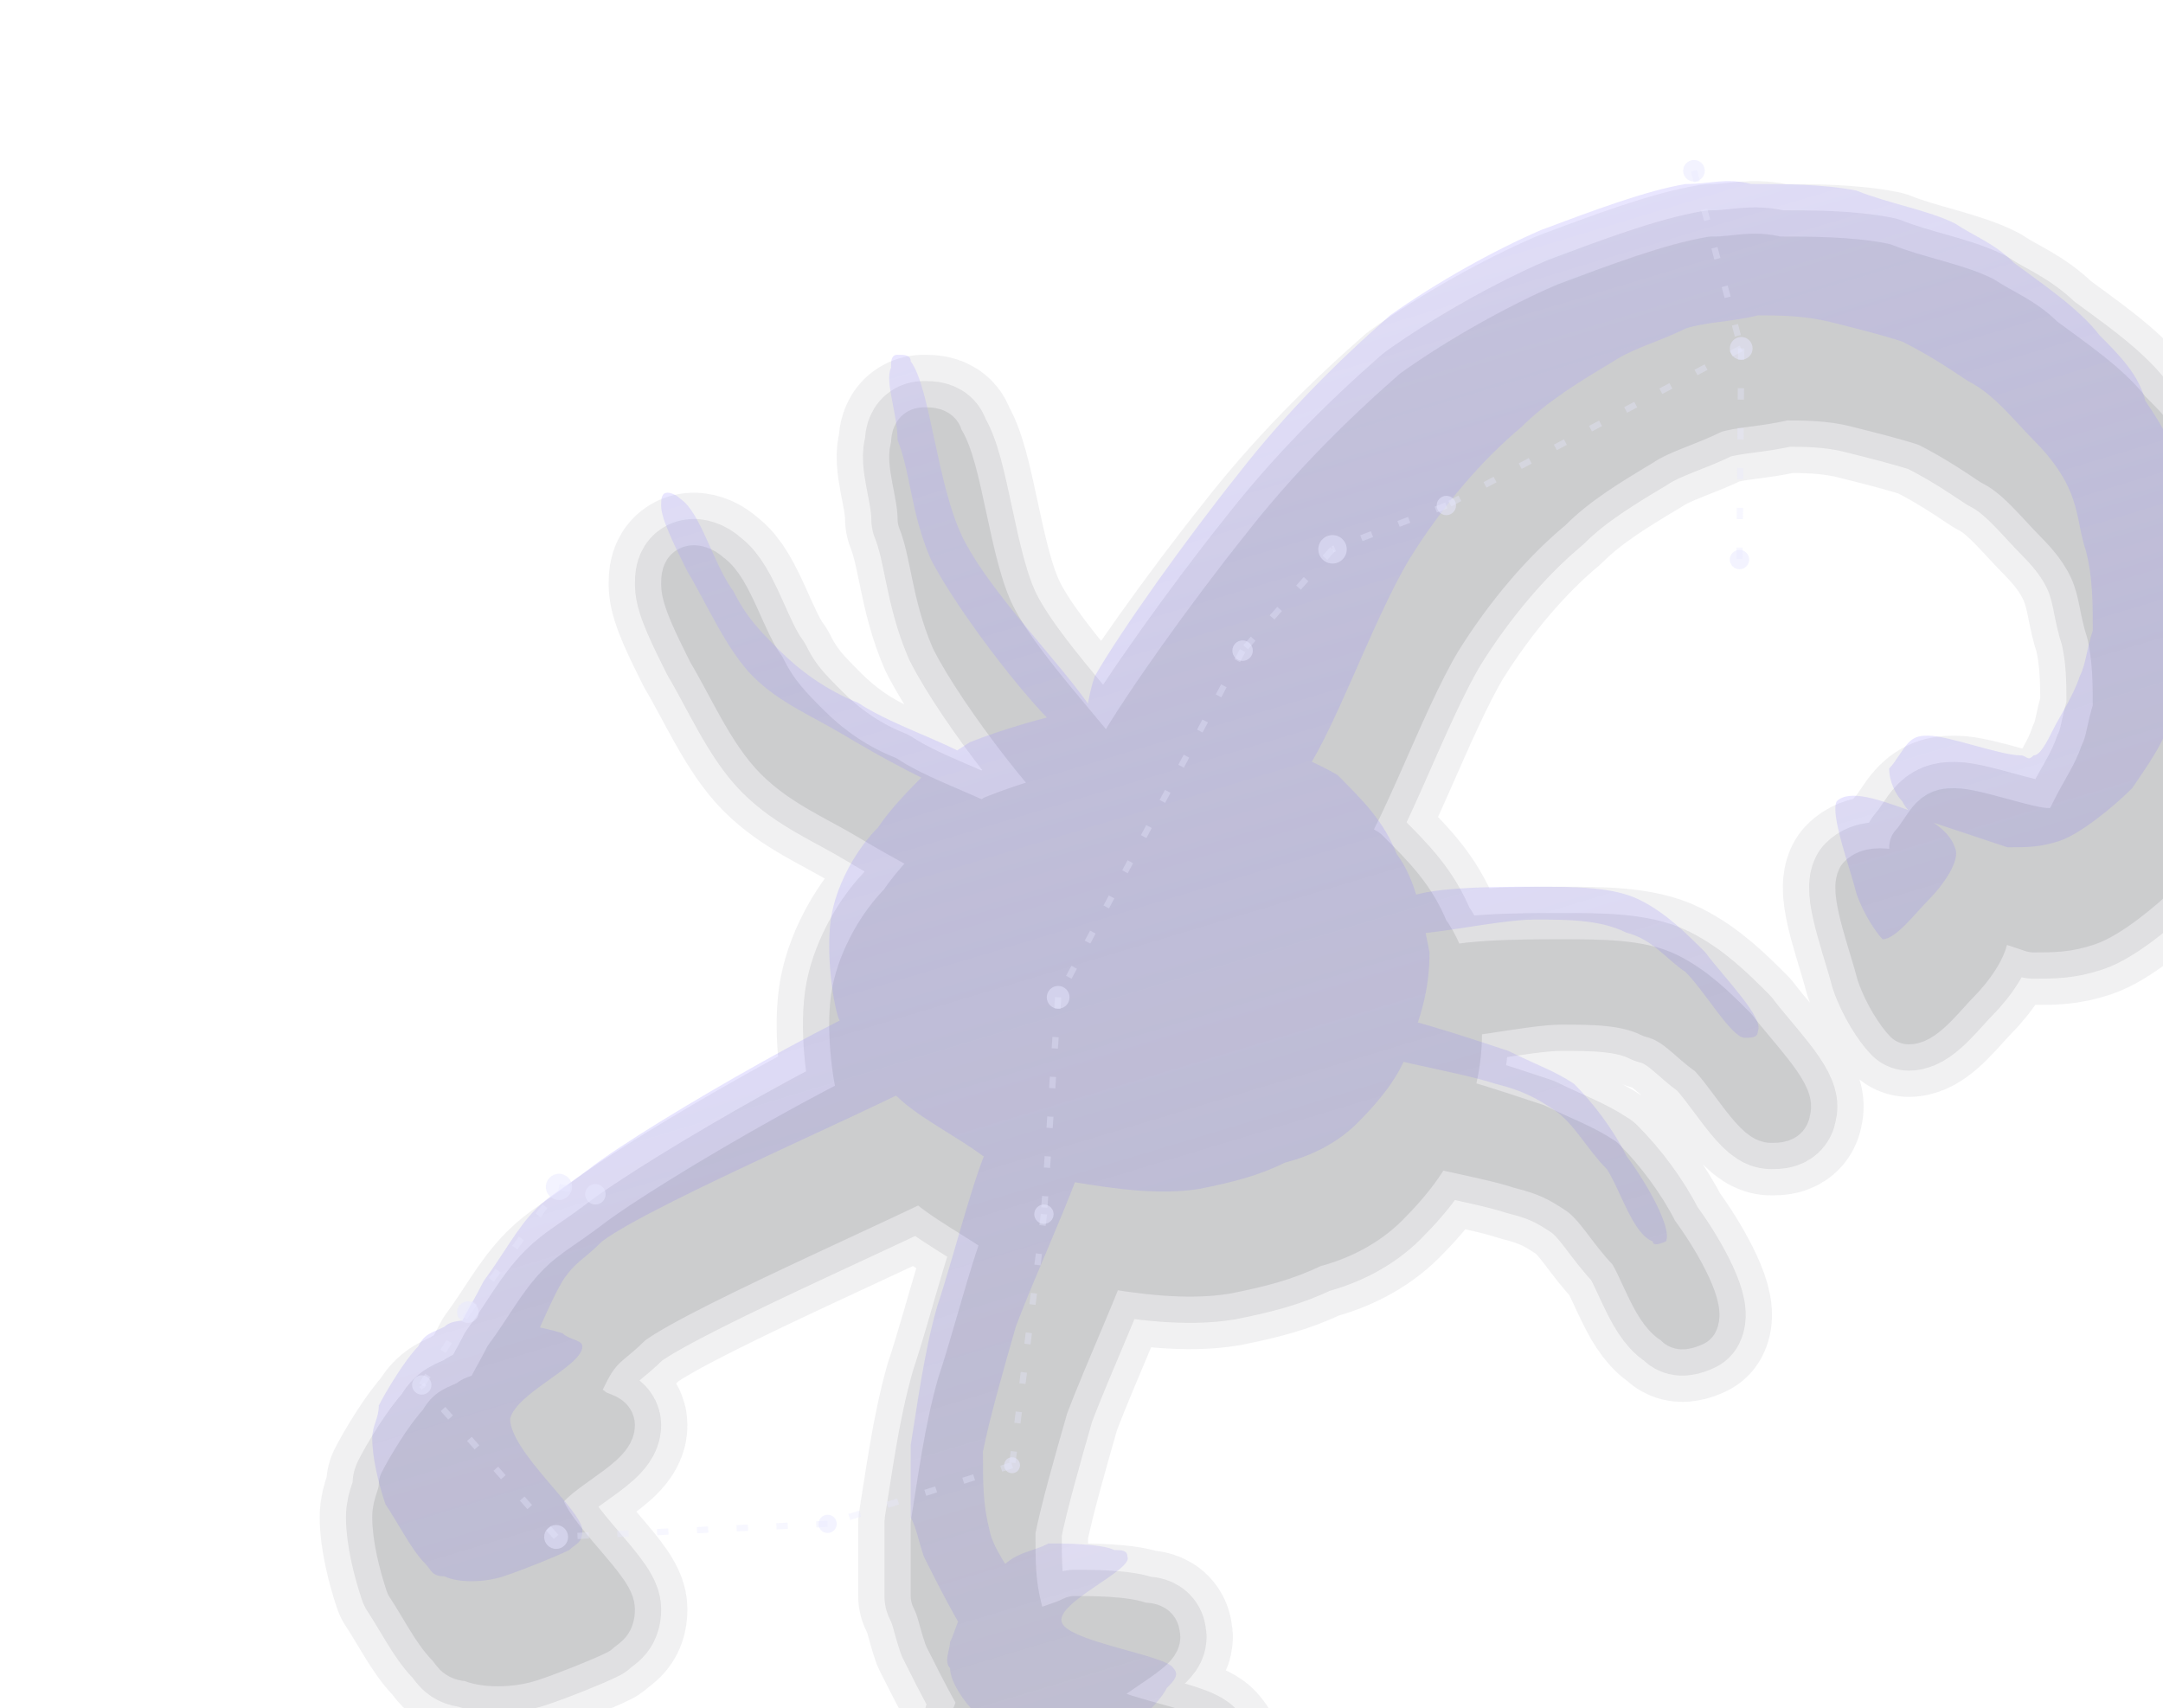
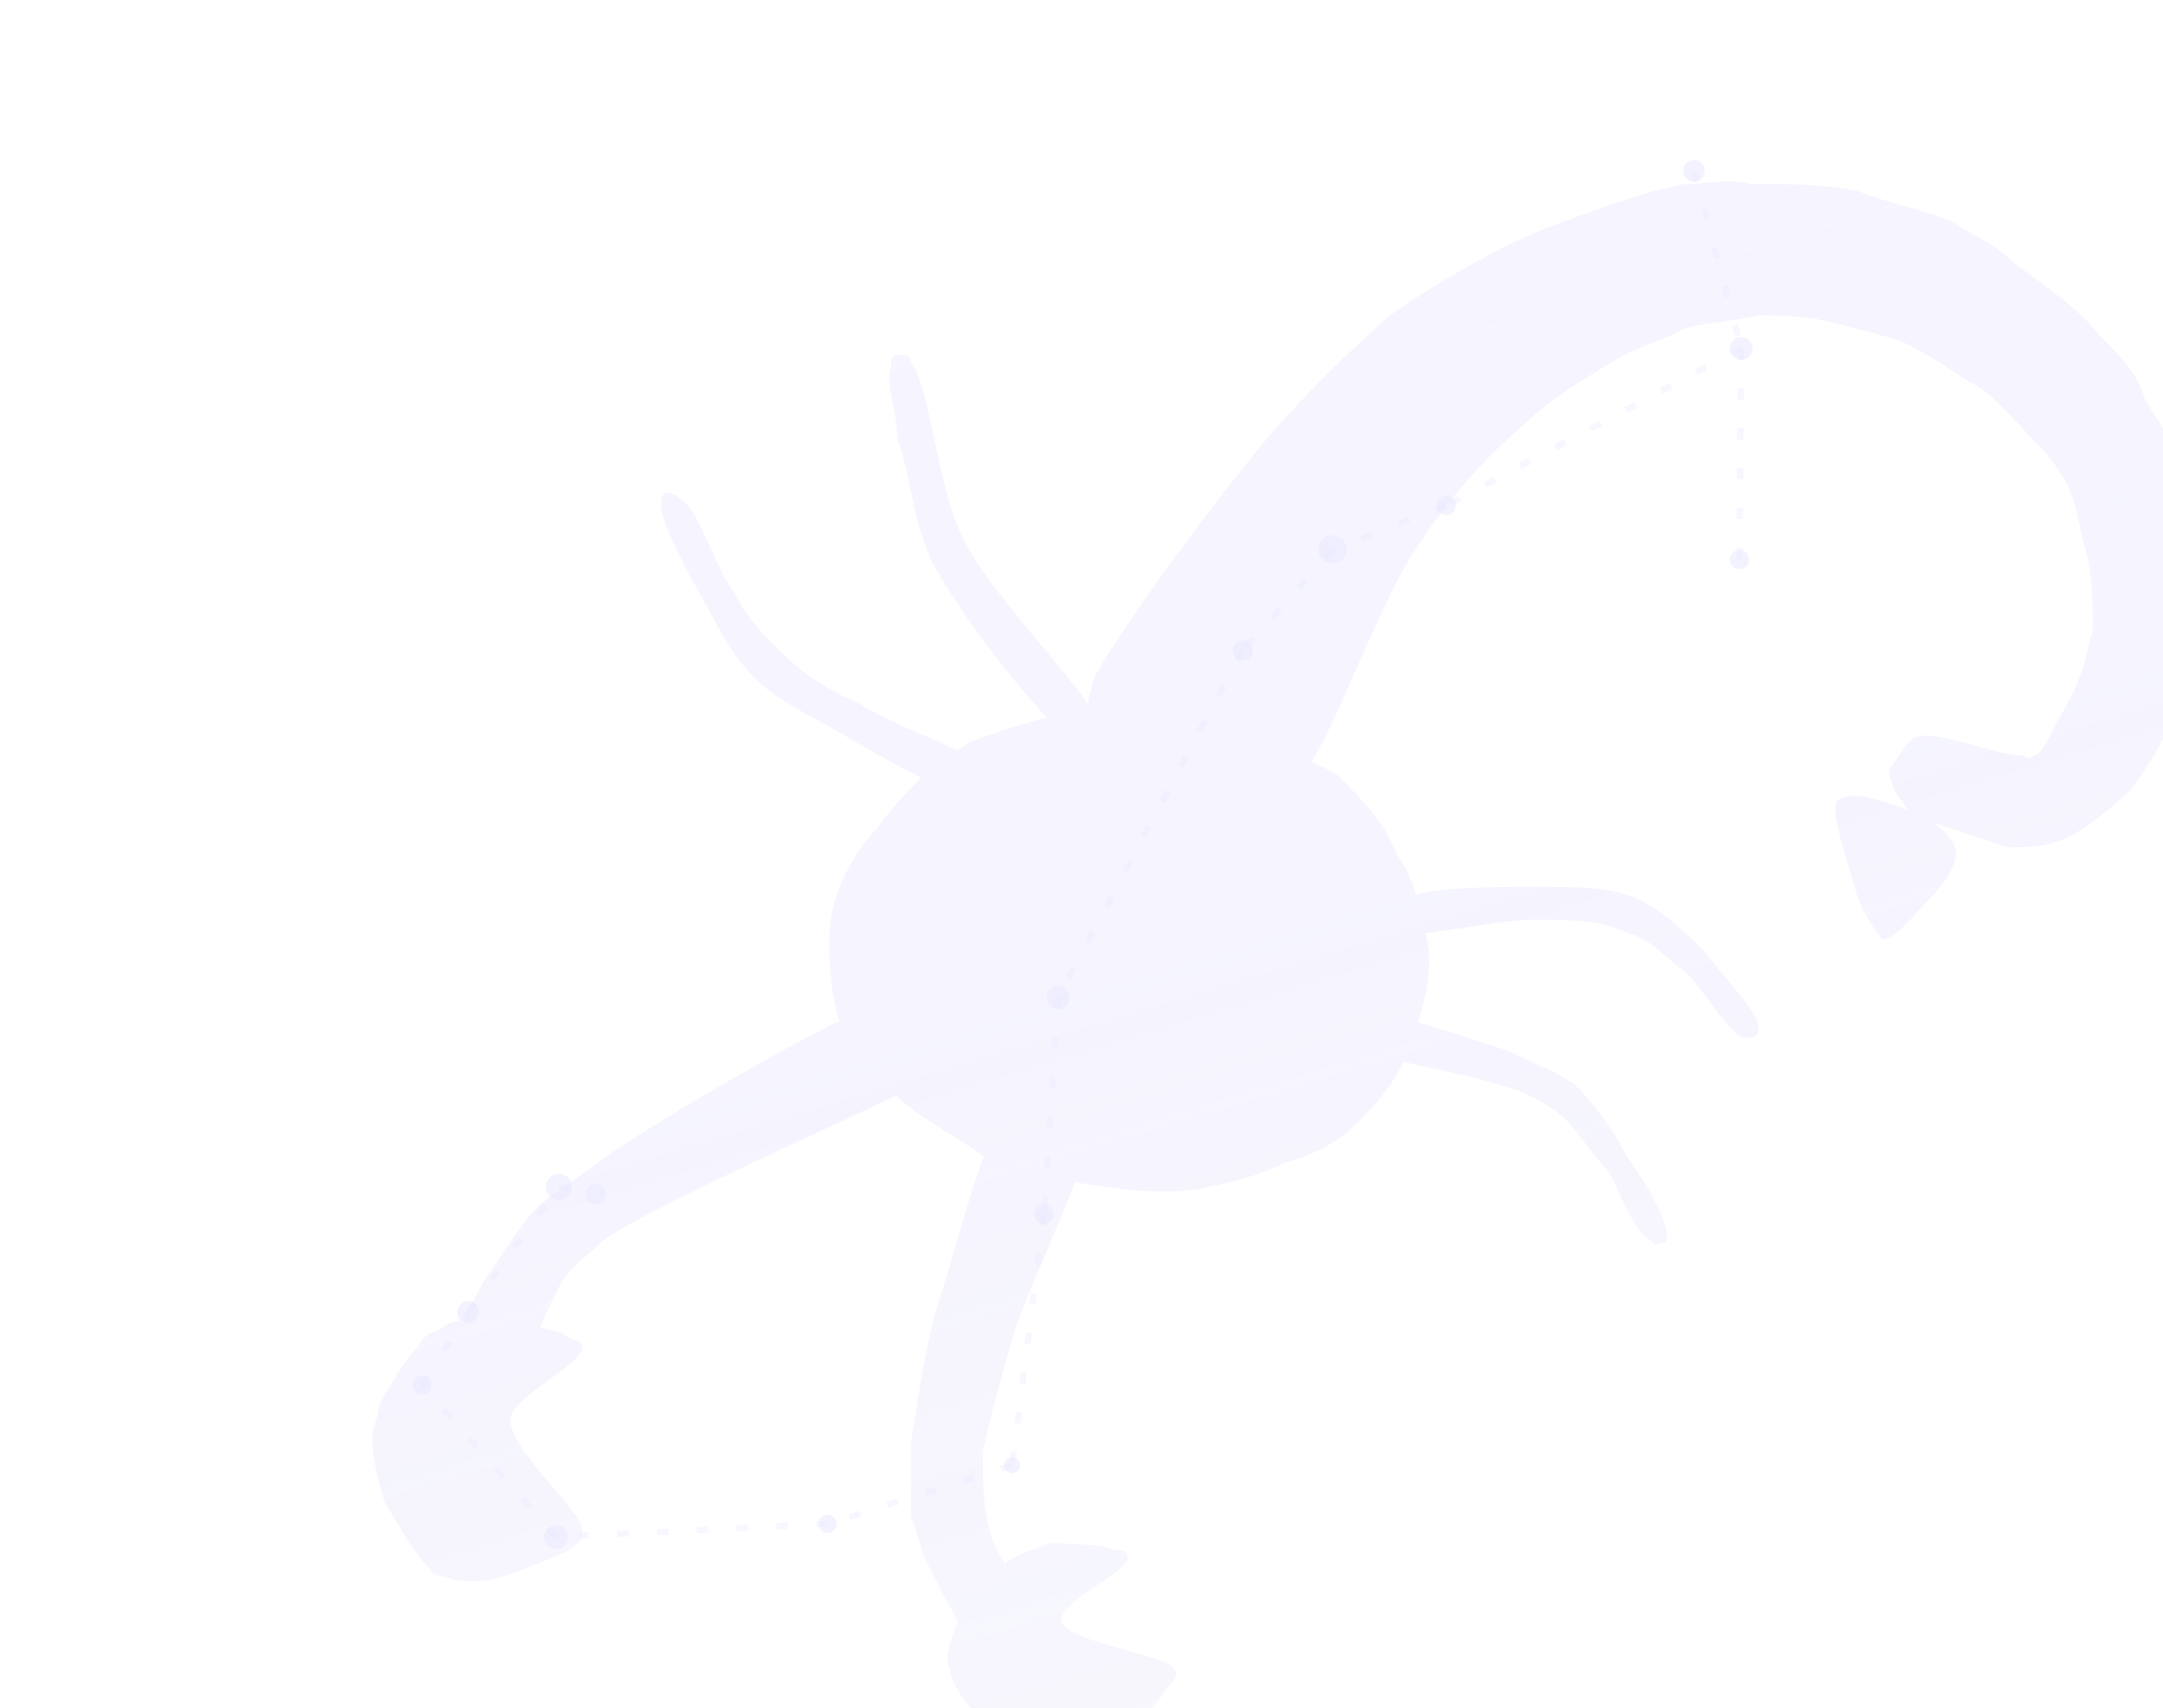
<svg xmlns="http://www.w3.org/2000/svg" viewBox="0 0 380 300" width="380" height="300">
  <defs>
    <linearGradient id="a1" x1="0" y1="0" x2=".35" y2="1">
      <stop offset="0" stop-color="#c4bcff" stop-opacity="0.32" />
      <stop offset=".55" stop-color="#8a7cff" stop-opacity="0.2" />
      <stop offset="1" stop-color="#6a5ae6" stop-opacity="0.13" />
    </linearGradient>
-     <clipPath id="a2">
-       <path d="M153 175C152 172 151 164 152 159C153 154 156 149 159 146C161 143 164 140 166 138C168 136 170 135 173 133C178 131 185 129 190 128C194 127 197 127 200 128C204 128 206 129 210 130C215 132 224 135 229 138C233 142 236 145 238 150C241 154 242 160 243 165C243 170 242 174 240 179C239 183 236 187 232 191C229 194 225 196 221 197C217 199 213 200 208 201C202 202 195 201 189 200C184 199 180 198 175 196C171 193 165 190 162 187C159 185 157 182 156 180C154 178 154 177 153 175ZM192 123C196 116 206 102 214 92C221 83 229 75 237 68C244 63 253 58 260 55C268 52 276 49 282 48C286 48 288 47 292 48C297 48 303 48 308 49C313 51 319 52 323 54C326 56 329 57 332 60C336 63 342 67 345 71C348 74 351 77 352 81C354 84 356 87 357 91C358 94 359 98 359 102C360 106 360 113 359 118C359 122 358 125 356 129C355 133 352 137 350 140C347 143 342 147 339 148C336 149 334 149 331 149C328 148 322 146 319 145C317 144 316 144 315 142C314 141 313 139 313 137C314 136 315 134 316 133C317 132 318 132 319 132C322 132 330 135 333 135C334 135 334 136 335 135C336 135 337 133 338 131C339 129 341 126 342 123C343 121 343 119 344 116C344 112 344 108 343 104C342 101 342 99 341 96C340 93 338 90 335 87C332 84 329 80 325 78C322 76 319 74 315 72C312 71 308 70 304 69C300 68 296 68 293 68C289 69 285 69 282 70C278 72 274 73 271 75C266 78 261 81 257 85C251 90 245 97 240 105C234 115 228 133 223 139C221 142 220 144 218 145C216 147 214 148 211 148C209 149 206 149 203 148C201 148 198 146 197 145C195 143 193 141 192 138C191 136 190 133 190 131C191 128 191 126 192 123ZM323 149C324 151 321 155 319 157C317 159 314 163 312 163C311 162 309 159 308 156C307 152 304 144 305 142C307 140 312 142 315 143C318 144 322 146 323 149ZM169 183C163 187 125 203 117 209C114 212 113 212 111 215C108 220 103 234 100 236C98 238 97 238 95 238C94 237 92 236 92 235C91 234 91 232 92 230C92 227 97 219 99 215C102 211 104 207 107 204C109 202 111 201 115 198C124 191 159 171 166 170C167 169 168 170 169 170C170 171 172 173 173 175C173 176 173 179 172 181C171 182 171 182 169 183ZM83 234C84 232 87 227 89 225C90 223 91 223 93 222C94 221 96 221 98 221C102 221 108 222 111 223C112 224 114 224 114 225C114 228 104 232 103 236C103 241 114 250 114 253C114 255 113 255 112 256C110 257 105 259 102 260C99 261 95 261 93 260C91 260 91 259 90 258C88 256 86 252 84 249C83 246 82 242 82 239C82 237 83 236 83 234ZM190 197C189 201 183 214 180 222C178 229 176 236 175 241C175 246 175 249 176 253C177 258 185 266 185 270C185 272 185 273 184 274C183 275 181 276 180 276C178 276 177 275 176 274C173 271 168 261 166 257C165 254 165 253 164 251C164 248 164 244 164 240C165 234 166 226 168 219C171 210 174 197 177 192C178 189 180 188 181 187C183 187 186 187 187 188C189 189 190 192 190 193C191 195 190 195 190 197ZM170 270C171 268 171 266 173 265C174 262 178 258 180 257C182 256 183 256 185 255C187 255 193 255 195 256C196 256 197 256 197 257C198 259 186 264 187 267C188 270 203 272 204 274C205 275 204 276 203 277C202 279 199 282 196 284C193 286 189 288 187 288C185 288 185 288 183 287C181 286 177 284 174 281C172 279 170 276 170 274C169 273 170 271 170 270ZM172 141C168 140 159 135 154 132C149 129 144 127 140 123C136 119 133 112 130 107C128 103 126 99 126 97C126 96 126 95 127 95C127 95 128 95 129 96C132 98 134 106 137 110C139 114 141 116 144 119C147 122 151 125 156 127C162 131 173 134 175 137C176 138 176 139 175 140C175 141 173 141 172 141ZM189 133C184 130 171 113 167 105C164 98 164 92 162 87C162 83 160 78 161 76C161 75 161 74 162 74C163 74 164 74 164 75C167 79 168 94 172 102C177 112 192 126 193 131C193 132 192 133 192 134C191 134 190 134 189 133ZM233 174C237 174 249 178 255 180C259 182 262 183 265 185C268 188 271 192 273 196C276 200 280 207 279 209C279 209 277 210 277 209C274 208 272 201 270 198C267 195 265 191 262 189C259 187 257 186 253 185C247 183 233 181 231 179C230 178 230 176 230 176C230 175 231 174 233 174ZM239 157C242 155 253 155 259 155C265 155 271 155 275 157C279 159 282 162 285 165C288 169 294 175 293 177C293 178 292 178 291 178C289 178 285 171 282 168C279 166 277 163 273 162C269 160 264 160 259 160C253 160 241 163 238 162C237 161 237 160 237 159C237 158 238 157 239 157Z" />
-     </clipPath>
  </defs>
  <g transform="matrix(1.1537 0 0 1.1537 -29.21 -23.05)">
    <g>
-       <g transform="matrix(1 0 0 1 4 12)" opacity="0.55">
-         <path d="M153 175C152 172 151 164 152 159C153 154 156 149 159 146C161 143 164 140 166 138C168 136 170 135 173 133C178 131 185 129 190 128C194 127 197 127 200 128C204 128 206 129 210 130C215 132 224 135 229 138C233 142 236 145 238 150C241 154 242 160 243 165C243 170 242 174 240 179C239 183 236 187 232 191C229 194 225 196 221 197C217 199 213 200 208 201C202 202 195 201 189 200C184 199 180 198 175 196C171 193 165 190 162 187C159 185 157 182 156 180C154 178 154 177 153 175ZM192 123C196 116 206 102 214 92C221 83 229 75 237 68C244 63 253 58 260 55C268 52 276 49 282 48C286 48 288 47 292 48C297 48 303 48 308 49C313 51 319 52 323 54C326 56 329 57 332 60C336 63 342 67 345 71C348 74 351 77 352 81C354 84 356 87 357 91C358 94 359 98 359 102C360 106 360 113 359 118C359 122 358 125 356 129C355 133 352 137 350 140C347 143 342 147 339 148C336 149 334 149 331 149C328 148 322 146 319 145C317 144 316 144 315 142C314 141 313 139 313 137C314 136 315 134 316 133C317 132 318 132 319 132C322 132 330 135 333 135C334 135 334 136 335 135C336 135 337 133 338 131C339 129 341 126 342 123C343 121 343 119 344 116C344 112 344 108 343 104C342 101 342 99 341 96C340 93 338 90 335 87C332 84 329 80 325 78C322 76 319 74 315 72C312 71 308 70 304 69C300 68 296 68 293 68C289 69 285 69 282 70C278 72 274 73 271 75C266 78 261 81 257 85C251 90 245 97 240 105C234 115 228 133 223 139C221 142 220 144 218 145C216 147 214 148 211 148C209 149 206 149 203 148C201 148 198 146 197 145C195 143 193 141 192 138C191 136 190 133 190 131C191 128 191 126 192 123ZM323 149C324 151 321 155 319 157C317 159 314 163 312 163C311 162 309 159 308 156C307 152 304 144 305 142C307 140 312 142 315 143C318 144 322 146 323 149ZM169 183C163 187 125 203 117 209C114 212 113 212 111 215C108 220 103 234 100 236C98 238 97 238 95 238C94 237 92 236 92 235C91 234 91 232 92 230C92 227 97 219 99 215C102 211 104 207 107 204C109 202 111 201 115 198C124 191 159 171 166 170C167 169 168 170 169 170C170 171 172 173 173 175C173 176 173 179 172 181C171 182 171 182 169 183ZM83 234C84 232 87 227 89 225C90 223 91 223 93 222C94 221 96 221 98 221C102 221 108 222 111 223C112 224 114 224 114 225C114 228 104 232 103 236C103 241 114 250 114 253C114 255 113 255 112 256C110 257 105 259 102 260C99 261 95 261 93 260C91 260 91 259 90 258C88 256 86 252 84 249C83 246 82 242 82 239C82 237 83 236 83 234ZM190 197C189 201 183 214 180 222C178 229 176 236 175 241C175 246 175 249 176 253C177 258 185 266 185 270C185 272 185 273 184 274C183 275 181 276 180 276C178 276 177 275 176 274C173 271 168 261 166 257C165 254 165 253 164 251C164 248 164 244 164 240C165 234 166 226 168 219C171 210 174 197 177 192C178 189 180 188 181 187C183 187 186 187 187 188C189 189 190 192 190 193C191 195 190 195 190 197ZM170 270C171 268 171 266 173 265C174 262 178 258 180 257C182 256 183 256 185 255C187 255 193 255 195 256C196 256 197 256 197 257C198 259 186 264 187 267C188 270 203 272 204 274C205 275 204 276 203 277C202 279 199 282 196 284C193 286 189 288 187 288C185 288 185 288 183 287C181 286 177 284 174 281C172 279 170 276 170 274C169 273 170 271 170 270ZM172 141C168 140 159 135 154 132C149 129 144 127 140 123C136 119 133 112 130 107C128 103 126 99 126 97C126 96 126 95 127 95C127 95 128 95 129 96C132 98 134 106 137 110C139 114 141 116 144 119C147 122 151 125 156 127C162 131 173 134 175 137C176 138 176 139 175 140C175 141 173 141 172 141ZM189 133C184 130 171 113 167 105C164 98 164 92 162 87C162 83 160 78 161 76C161 75 161 74 162 74C163 74 164 74 164 75C167 79 168 94 172 102C177 112 192 126 193 131C193 132 192 133 192 134C191 134 190 134 189 133ZM233 174C237 174 249 178 255 180C259 182 262 183 265 185C268 188 271 192 273 196C276 200 280 207 279 209C279 209 277 210 277 209C274 208 272 201 270 198C267 195 265 191 262 189C259 187 257 186 253 185C247 183 233 181 231 179C230 178 230 176 230 176C230 175 231 174 233 174ZM239 157C242 155 253 155 259 155C265 155 271 155 275 157C279 159 282 162 285 165C288 169 294 175 293 177C293 178 292 178 291 178C289 178 285 171 282 168C279 166 277 163 273 162C269 160 264 160 259 160C253 160 241 163 238 162C237 161 237 160 237 159C237 158 238 157 239 157Z" fill="#02030c" stroke="#02030c" stroke-width="24" stroke-linejoin="round" opacity="0.1" />
-         <path d="M153 175C152 172 151 164 152 159C153 154 156 149 159 146C161 143 164 140 166 138C168 136 170 135 173 133C178 131 185 129 190 128C194 127 197 127 200 128C204 128 206 129 210 130C215 132 224 135 229 138C233 142 236 145 238 150C241 154 242 160 243 165C243 170 242 174 240 179C239 183 236 187 232 191C229 194 225 196 221 197C217 199 213 200 208 201C202 202 195 201 189 200C184 199 180 198 175 196C171 193 165 190 162 187C159 185 157 182 156 180C154 178 154 177 153 175ZM192 123C196 116 206 102 214 92C221 83 229 75 237 68C244 63 253 58 260 55C268 52 276 49 282 48C286 48 288 47 292 48C297 48 303 48 308 49C313 51 319 52 323 54C326 56 329 57 332 60C336 63 342 67 345 71C348 74 351 77 352 81C354 84 356 87 357 91C358 94 359 98 359 102C360 106 360 113 359 118C359 122 358 125 356 129C355 133 352 137 350 140C347 143 342 147 339 148C336 149 334 149 331 149C328 148 322 146 319 145C317 144 316 144 315 142C314 141 313 139 313 137C314 136 315 134 316 133C317 132 318 132 319 132C322 132 330 135 333 135C334 135 334 136 335 135C336 135 337 133 338 131C339 129 341 126 342 123C343 121 343 119 344 116C344 112 344 108 343 104C342 101 342 99 341 96C340 93 338 90 335 87C332 84 329 80 325 78C322 76 319 74 315 72C312 71 308 70 304 69C300 68 296 68 293 68C289 69 285 69 282 70C278 72 274 73 271 75C266 78 261 81 257 85C251 90 245 97 240 105C234 115 228 133 223 139C221 142 220 144 218 145C216 147 214 148 211 148C209 149 206 149 203 148C201 148 198 146 197 145C195 143 193 141 192 138C191 136 190 133 190 131C191 128 191 126 192 123ZM323 149C324 151 321 155 319 157C317 159 314 163 312 163C311 162 309 159 308 156C307 152 304 144 305 142C307 140 312 142 315 143C318 144 322 146 323 149ZM169 183C163 187 125 203 117 209C114 212 113 212 111 215C108 220 103 234 100 236C98 238 97 238 95 238C94 237 92 236 92 235C91 234 91 232 92 230C92 227 97 219 99 215C102 211 104 207 107 204C109 202 111 201 115 198C124 191 159 171 166 170C167 169 168 170 169 170C170 171 172 173 173 175C173 176 173 179 172 181C171 182 171 182 169 183ZM83 234C84 232 87 227 89 225C90 223 91 223 93 222C94 221 96 221 98 221C102 221 108 222 111 223C112 224 114 224 114 225C114 228 104 232 103 236C103 241 114 250 114 253C114 255 113 255 112 256C110 257 105 259 102 260C99 261 95 261 93 260C91 260 91 259 90 258C88 256 86 252 84 249C83 246 82 242 82 239C82 237 83 236 83 234ZM190 197C189 201 183 214 180 222C178 229 176 236 175 241C175 246 175 249 176 253C177 258 185 266 185 270C185 272 185 273 184 274C183 275 181 276 180 276C178 276 177 275 176 274C173 271 168 261 166 257C165 254 165 253 164 251C164 248 164 244 164 240C165 234 166 226 168 219C171 210 174 197 177 192C178 189 180 188 181 187C183 187 186 187 187 188C189 189 190 192 190 193C191 195 190 195 190 197ZM170 270C171 268 171 266 173 265C174 262 178 258 180 257C182 256 183 256 185 255C187 255 193 255 195 256C196 256 197 256 197 257C198 259 186 264 187 267C188 270 203 272 204 274C205 275 204 276 203 277C202 279 199 282 196 284C193 286 189 288 187 288C185 288 185 288 183 287C181 286 177 284 174 281C172 279 170 276 170 274C169 273 170 271 170 270ZM172 141C168 140 159 135 154 132C149 129 144 127 140 123C136 119 133 112 130 107C128 103 126 99 126 97C126 96 126 95 127 95C127 95 128 95 129 96C132 98 134 106 137 110C139 114 141 116 144 119C147 122 151 125 156 127C162 131 173 134 175 137C176 138 176 139 175 140C175 141 173 141 172 141ZM189 133C184 130 171 113 167 105C164 98 164 92 162 87C162 83 160 78 161 76C161 75 161 74 162 74C163 74 164 74 164 75C167 79 168 94 172 102C177 112 192 126 193 131C193 132 192 133 192 134C191 134 190 134 189 133ZM233 174C237 174 249 178 255 180C259 182 262 183 265 185C268 188 271 192 273 196C276 200 280 207 279 209C279 209 277 210 277 209C274 208 272 201 270 198C267 195 265 191 262 189C259 187 257 186 253 185C247 183 233 181 231 179C230 178 230 176 230 176C230 175 231 174 233 174ZM239 157C242 155 253 155 259 155C265 155 271 155 275 157C279 159 282 162 285 165C288 169 294 175 293 177C293 178 292 178 291 178C289 178 285 171 282 168C279 166 277 163 273 162C269 160 264 160 259 160C253 160 241 163 238 162C237 161 237 160 237 159C237 158 238 157 239 157Z" fill="#02030c" stroke="#02030c" stroke-width="16" stroke-linejoin="round" opacity="0.14" />
-         <path d="M153 175C152 172 151 164 152 159C153 154 156 149 159 146C161 143 164 140 166 138C168 136 170 135 173 133C178 131 185 129 190 128C194 127 197 127 200 128C204 128 206 129 210 130C215 132 224 135 229 138C233 142 236 145 238 150C241 154 242 160 243 165C243 170 242 174 240 179C239 183 236 187 232 191C229 194 225 196 221 197C217 199 213 200 208 201C202 202 195 201 189 200C184 199 180 198 175 196C171 193 165 190 162 187C159 185 157 182 156 180C154 178 154 177 153 175ZM192 123C196 116 206 102 214 92C221 83 229 75 237 68C244 63 253 58 260 55C268 52 276 49 282 48C286 48 288 47 292 48C297 48 303 48 308 49C313 51 319 52 323 54C326 56 329 57 332 60C336 63 342 67 345 71C348 74 351 77 352 81C354 84 356 87 357 91C358 94 359 98 359 102C360 106 360 113 359 118C359 122 358 125 356 129C355 133 352 137 350 140C347 143 342 147 339 148C336 149 334 149 331 149C328 148 322 146 319 145C317 144 316 144 315 142C314 141 313 139 313 137C314 136 315 134 316 133C317 132 318 132 319 132C322 132 330 135 333 135C334 135 334 136 335 135C336 135 337 133 338 131C339 129 341 126 342 123C343 121 343 119 344 116C344 112 344 108 343 104C342 101 342 99 341 96C340 93 338 90 335 87C332 84 329 80 325 78C322 76 319 74 315 72C312 71 308 70 304 69C300 68 296 68 293 68C289 69 285 69 282 70C278 72 274 73 271 75C266 78 261 81 257 85C251 90 245 97 240 105C234 115 228 133 223 139C221 142 220 144 218 145C216 147 214 148 211 148C209 149 206 149 203 148C201 148 198 146 197 145C195 143 193 141 192 138C191 136 190 133 190 131C191 128 191 126 192 123ZM323 149C324 151 321 155 319 157C317 159 314 163 312 163C311 162 309 159 308 156C307 152 304 144 305 142C307 140 312 142 315 143C318 144 322 146 323 149ZM169 183C163 187 125 203 117 209C114 212 113 212 111 215C108 220 103 234 100 236C98 238 97 238 95 238C94 237 92 236 92 235C91 234 91 232 92 230C92 227 97 219 99 215C102 211 104 207 107 204C109 202 111 201 115 198C124 191 159 171 166 170C167 169 168 170 169 170C170 171 172 173 173 175C173 176 173 179 172 181C171 182 171 182 169 183ZM83 234C84 232 87 227 89 225C90 223 91 223 93 222C94 221 96 221 98 221C102 221 108 222 111 223C112 224 114 224 114 225C114 228 104 232 103 236C103 241 114 250 114 253C114 255 113 255 112 256C110 257 105 259 102 260C99 261 95 261 93 260C91 260 91 259 90 258C88 256 86 252 84 249C83 246 82 242 82 239C82 237 83 236 83 234ZM190 197C189 201 183 214 180 222C178 229 176 236 175 241C175 246 175 249 176 253C177 258 185 266 185 270C185 272 185 273 184 274C183 275 181 276 180 276C178 276 177 275 176 274C173 271 168 261 166 257C165 254 165 253 164 251C164 248 164 244 164 240C165 234 166 226 168 219C171 210 174 197 177 192C178 189 180 188 181 187C183 187 186 187 187 188C189 189 190 192 190 193C191 195 190 195 190 197ZM170 270C171 268 171 266 173 265C174 262 178 258 180 257C182 256 183 256 185 255C187 255 193 255 195 256C196 256 197 256 197 257C198 259 186 264 187 267C188 270 203 272 204 274C205 275 204 276 203 277C202 279 199 282 196 284C193 286 189 288 187 288C185 288 185 288 183 287C181 286 177 284 174 281C172 279 170 276 170 274C169 273 170 271 170 270ZM172 141C168 140 159 135 154 132C149 129 144 127 140 123C136 119 133 112 130 107C128 103 126 99 126 97C126 96 126 95 127 95C127 95 128 95 129 96C132 98 134 106 137 110C139 114 141 116 144 119C147 122 151 125 156 127C162 131 173 134 175 137C176 138 176 139 175 140C175 141 173 141 172 141ZM189 133C184 130 171 113 167 105C164 98 164 92 162 87C162 83 160 78 161 76C161 75 161 74 162 74C163 74 164 74 164 75C167 79 168 94 172 102C177 112 192 126 193 131C193 132 192 133 192 134C191 134 190 134 189 133ZM233 174C237 174 249 178 255 180C259 182 262 183 265 185C268 188 271 192 273 196C276 200 280 207 279 209C279 209 277 210 277 209C274 208 272 201 270 198C267 195 265 191 262 189C259 187 257 186 253 185C247 183 233 181 231 179C230 178 230 176 230 176C230 175 231 174 233 174ZM239 157C242 155 253 155 259 155C265 155 271 155 275 157C279 159 282 162 285 165C288 169 294 175 293 177C293 178 292 178 291 178C289 178 285 171 282 168C279 166 277 163 273 162C269 160 264 160 259 160C253 160 241 163 238 162C237 161 237 160 237 159C237 158 238 157 239 157Z" fill="#02030c" stroke="#02030c" stroke-width="8" stroke-linejoin="round" opacity="0.18" />
-       </g>
      <g>
-         <path d="M153 175C152 172 151 164 152 159C153 154 156 149 159 146C161 143 164 140 166 138C168 136 170 135 173 133C178 131 185 129 190 128C194 127 197 127 200 128C204 128 206 129 210 130C215 132 224 135 229 138C233 142 236 145 238 150C241 154 242 160 243 165C243 170 242 174 240 179C239 183 236 187 232 191C229 194 225 196 221 197C217 199 213 200 208 201C202 202 195 201 189 200C184 199 180 198 175 196C171 193 165 190 162 187C159 185 157 182 156 180C154 178 154 177 153 175ZM192 123C196 116 206 102 214 92C221 83 229 75 237 68C244 63 253 58 260 55C268 52 276 49 282 48C286 48 288 47 292 48C297 48 303 48 308 49C313 51 319 52 323 54C326 56 329 57 332 60C336 63 342 67 345 71C348 74 351 77 352 81C354 84 356 87 357 91C358 94 359 98 359 102C360 106 360 113 359 118C359 122 358 125 356 129C355 133 352 137 350 140C347 143 342 147 339 148C336 149 334 149 331 149C328 148 322 146 319 145C317 144 316 144 315 142C314 141 313 139 313 137C314 136 315 134 316 133C317 132 318 132 319 132C322 132 330 135 333 135C334 135 334 136 335 135C336 135 337 133 338 131C339 129 341 126 342 123C343 121 343 119 344 116C344 112 344 108 343 104C342 101 342 99 341 96C340 93 338 90 335 87C332 84 329 80 325 78C322 76 319 74 315 72C312 71 308 70 304 69C300 68 296 68 293 68C289 69 285 69 282 70C278 72 274 73 271 75C266 78 261 81 257 85C251 90 245 97 240 105C234 115 228 133 223 139C221 142 220 144 218 145C216 147 214 148 211 148C209 149 206 149 203 148C201 148 198 146 197 145C195 143 193 141 192 138C191 136 190 133 190 131C191 128 191 126 192 123ZM323 149C324 151 321 155 319 157C317 159 314 163 312 163C311 162 309 159 308 156C307 152 304 144 305 142C307 140 312 142 315 143C318 144 322 146 323 149ZM169 183C163 187 125 203 117 209C114 212 113 212 111 215C108 220 103 234 100 236C98 238 97 238 95 238C94 237 92 236 92 235C91 234 91 232 92 230C92 227 97 219 99 215C102 211 104 207 107 204C109 202 111 201 115 198C124 191 159 171 166 170C167 169 168 170 169 170C170 171 172 173 173 175C173 176 173 179 172 181C171 182 171 182 169 183ZM83 234C84 232 87 227 89 225C90 223 91 223 93 222C94 221 96 221 98 221C102 221 108 222 111 223C112 224 114 224 114 225C114 228 104 232 103 236C103 241 114 250 114 253C114 255 113 255 112 256C110 257 105 259 102 260C99 261 95 261 93 260C91 260 91 259 90 258C88 256 86 252 84 249C83 246 82 242 82 239C82 237 83 236 83 234ZM190 197C189 201 183 214 180 222C178 229 176 236 175 241C175 246 175 249 176 253C177 258 185 266 185 270C185 272 185 273 184 274C183 275 181 276 180 276C178 276 177 275 176 274C173 271 168 261 166 257C165 254 165 253 164 251C164 248 164 244 164 240C165 234 166 226 168 219C171 210 174 197 177 192C178 189 180 188 181 187C183 187 186 187 187 188C189 189 190 192 190 193C191 195 190 195 190 197ZM170 270C171 268 171 266 173 265C174 262 178 258 180 257C182 256 183 256 185 255C187 255 193 255 195 256C196 256 197 256 197 257C198 259 186 264 187 267C188 270 203 272 204 274C205 275 204 276 203 277C202 279 199 282 196 284C193 286 189 288 187 288C185 288 185 288 183 287C181 286 177 284 174 281C172 279 170 276 170 274C169 273 170 271 170 270ZM172 141C168 140 159 135 154 132C149 129 144 127 140 123C136 119 133 112 130 107C128 103 126 99 126 97C126 96 126 95 127 95C127 95 128 95 129 96C132 98 134 106 137 110C139 114 141 116 144 119C147 122 151 125 156 127C162 131 173 134 175 137C176 138 176 139 175 140C175 141 173 141 172 141ZM189 133C184 130 171 113 167 105C164 98 164 92 162 87C162 83 160 78 161 76C161 75 161 74 162 74C163 74 164 74 164 75C167 79 168 94 172 102C177 112 192 126 193 131C193 132 192 133 192 134C191 134 190 134 189 133ZM233 174C237 174 249 178 255 180C259 182 262 183 265 185C268 188 271 192 273 196C276 200 280 207 279 209C279 209 277 210 277 209C274 208 272 201 270 198C267 195 265 191 262 189C259 187 257 186 253 185C247 183 233 181 231 179C230 178 230 176 230 176C230 175 231 174 233 174ZM239 157C242 155 253 155 259 155C265 155 271 155 275 157C279 159 282 162 285 165C288 169 294 175 293 177C293 178 292 178 291 178C289 178 285 171 282 168C279 166 277 163 273 162C269 160 264 160 259 160C253 160 241 163 238 162C237 161 237 160 237 159C237 158 238 157 239 157Z" fill="url(#a1)" />
+         <path d="M153 175C152 172 151 164 152 159C153 154 156 149 159 146C161 143 164 140 166 138C168 136 170 135 173 133C178 131 185 129 190 128C194 127 197 127 200 128C204 128 206 129 210 130C215 132 224 135 229 138C233 142 236 145 238 150C241 154 242 160 243 165C243 170 242 174 240 179C239 183 236 187 232 191C229 194 225 196 221 197C217 199 213 200 208 201C202 202 195 201 189 200C184 199 180 198 175 196C171 193 165 190 162 187C159 185 157 182 156 180C154 178 154 177 153 175ZM192 123C196 116 206 102 214 92C221 83 229 75 237 68C244 63 253 58 260 55C268 52 276 49 282 48C286 48 288 47 292 48C297 48 303 48 308 49C313 51 319 52 323 54C326 56 329 57 332 60C336 63 342 67 345 71C348 74 351 77 352 81C354 84 356 87 357 91C358 94 359 98 359 102C360 106 360 113 359 118C359 122 358 125 356 129C355 133 352 137 350 140C347 143 342 147 339 148C336 149 334 149 331 149C328 148 322 146 319 145C317 144 316 144 315 142C314 141 313 139 313 137C314 136 315 134 316 133C317 132 318 132 319 132C322 132 330 135 333 135C334 135 334 136 335 135C336 135 337 133 338 131C339 129 341 126 342 123C343 121 343 119 344 116C344 112 344 108 343 104C342 101 342 99 341 96C340 93 338 90 335 87C332 84 329 80 325 78C322 76 319 74 315 72C312 71 308 70 304 69C300 68 296 68 293 68C289 69 285 69 282 70C278 72 274 73 271 75C266 78 261 81 257 85C251 90 245 97 240 105C234 115 228 133 223 139C221 142 220 144 218 145C216 147 214 148 211 148C209 149 206 149 203 148C201 148 198 146 197 145C195 143 193 141 192 138C191 136 190 133 190 131C191 128 191 126 192 123ZM323 149C324 151 321 155 319 157C317 159 314 163 312 163C311 162 309 159 308 156C307 152 304 144 305 142C307 140 312 142 315 143C318 144 322 146 323 149ZM169 183C163 187 125 203 117 209C114 212 113 212 111 215C108 220 103 234 100 236C98 238 97 238 95 238C94 237 92 236 92 235C91 234 91 232 92 230C92 227 97 219 99 215C102 211 104 207 107 204C109 202 111 201 115 198C124 191 159 171 166 170C167 169 168 170 169 170C170 171 172 173 173 175C173 176 173 179 172 181C171 182 171 182 169 183ZM83 234C84 232 87 227 89 225C90 223 91 223 93 222C94 221 96 221 98 221C102 221 108 222 111 223C112 224 114 224 114 225C114 228 104 232 103 236C103 241 114 250 114 253C114 255 113 255 112 256C110 257 105 259 102 260C99 261 95 261 93 260C91 260 91 259 90 258C88 256 86 252 84 249C83 246 82 242 82 239C82 237 83 236 83 234ZM190 197C189 201 183 214 180 222C178 229 176 236 175 241C175 246 175 249 176 253C177 258 185 266 185 270C185 272 185 273 184 274C183 275 181 276 180 276C178 276 177 275 176 274C173 271 168 261 166 257C165 254 165 253 164 251C164 248 164 244 164 240C165 234 166 226 168 219C171 210 174 197 177 192C178 189 180 188 181 187C183 187 186 187 187 188C189 189 190 192 190 193C191 195 190 195 190 197ZM170 270C171 268 171 266 173 265C174 262 178 258 180 257C182 256 183 256 185 255C187 255 193 255 195 256C196 256 197 256 197 257C198 259 186 264 187 267C188 270 203 272 204 274C205 275 204 276 203 277C202 279 199 282 196 284C193 286 189 288 187 288C185 288 185 288 183 287C181 286 177 284 174 281C172 279 170 276 170 274C169 273 170 271 170 270ZM172 141C168 140 159 135 154 132C149 129 144 127 140 123C136 119 133 112 130 107C128 103 126 99 126 97C126 96 126 95 127 95C127 95 128 95 129 96C132 98 134 106 137 110C139 114 141 116 144 119C147 122 151 125 156 127C162 131 173 134 175 137C176 138 176 139 175 140C175 141 173 141 172 141ZM189 133C184 130 171 113 167 105C164 98 164 92 162 87C162 83 160 78 161 76C161 75 161 74 162 74C163 74 164 74 164 75C167 79 168 94 172 102C177 112 192 126 193 131C193 132 192 133 192 134C191 134 190 134 189 133ZM233 174C237 174 249 178 255 180C259 182 262 183 265 185C268 188 271 192 273 196C276 200 280 207 279 209C279 209 277 210 277 209C274 208 272 201 270 198C267 195 265 191 262 189C259 187 257 186 253 185C247 183 233 181 231 179C230 178 230 176 230 176C230 175 231 174 233 174ZM239 157C242 155 253 155 259 155C265 155 271 155 275 157C279 159 282 162 285 165C288 169 294 175 293 177C293 178 292 178 291 178C289 178 285 171 282 168C279 166 277 163 273 162C269 160 264 160 259 160C253 160 241 163 238 162C237 161 237 160 237 159C237 158 238 157 239 157Z" fill="url(#a1)" opacity="0.4" />
      </g>
    </g>
  </g>
  <line x1="297.6" y1="30" x2="305.9" y2="61.2" fill="#000000" stroke-opacity="0.34" stroke="#e8e9ff" stroke-width="1.1" stroke-dasharray="2, 5" />
  <line x1="305.9" y1="61.2" x2="305.6" y2="98.3" fill="#000000" stroke-opacity="0.34" stroke="#e8e9ff" stroke-width="1.1" stroke-dasharray="2, 5" />
  <line x1="305.9" y1="61.2" x2="254.1" y2="88.8" fill="#000000" stroke-opacity="0.34" stroke="#e8e9ff" stroke-width="1.1" stroke-dasharray="2, 5" />
  <line x1="254.1" y1="88.8" x2="234.1" y2="96.5" fill="#000000" stroke-opacity="0.34" stroke="#e8e9ff" stroke-width="1.1" stroke-dasharray="2, 5" />
  <line x1="234.1" y1="96.5" x2="218.3" y2="114.3" fill="#000000" stroke-opacity="0.34" stroke="#e8e9ff" stroke-width="1.1" stroke-dasharray="2, 5" />
  <line x1="218.3" y1="114.3" x2="185.9" y2="175.2" fill="#000000" stroke-opacity="0.34" stroke="#e8e9ff" stroke-width="1.1" stroke-dasharray="2, 5" />
  <line x1="185.9" y1="175.2" x2="183.4" y2="213.3" fill="#000000" stroke-opacity="0.34" stroke="#e8e9ff" stroke-width="1.1" stroke-dasharray="2, 5" />
  <line x1="183.4" y1="213.3" x2="177.8" y2="257.4" fill="#000000" stroke-opacity="0.34" stroke="#e8e9ff" stroke-width="1.1" stroke-dasharray="2, 5" />
  <line x1="177.8" y1="257.4" x2="145.4" y2="267.7" fill="#000000" stroke-opacity="0.34" stroke="#e8e9ff" stroke-width="1.1" stroke-dasharray="2, 5" />
  <line x1="145.4" y1="267.7" x2="97.7" y2="270" fill="#000000" stroke-opacity="0.34" stroke="#e8e9ff" stroke-width="1.1" stroke-dasharray="2, 5" />
  <line x1="97.7" y1="270" x2="74.1" y2="243.3" fill="#000000" stroke-opacity="0.34" stroke="#e8e9ff" stroke-width="1.1" stroke-dasharray="2, 5" />
  <line x1="74.1" y1="243.3" x2="82.2" y2="230.5" fill="#000000" stroke-opacity="0.34" stroke="#e8e9ff" stroke-width="1.1" stroke-dasharray="2, 5" />
  <line x1="82.2" y1="230.5" x2="98.2" y2="208.5" fill="#000000" stroke-opacity="0.34" stroke="#e8e9ff" stroke-width="1.1" stroke-dasharray="2, 5" />
  <line x1="98.2" y1="208.5" x2="104.6" y2="209.8" fill="#000000" stroke-opacity="0.34" stroke="#e8e9ff" stroke-width="1.1" stroke-dasharray="2, 5" />
  <circle cx="234.1" cy="96.5" r="2.5" fill-opacity="0.5" fill="#e8e9ff" />
  <circle cx="98.2" cy="208.5" r="2.3" fill-opacity="0.5" fill="#e8e9ff" />
  <circle cx="97.7" cy="270" r="2.1" fill-opacity="0.5" fill="#e8e9ff" />
  <circle cx="305.9" cy="61.2" r="2.0" fill-opacity="0.5" fill="#e8e9ff" />
  <circle cx="185.9" cy="175.2" r="2.0" fill-opacity="0.5" fill="#e8e9ff" />
  <circle cx="82.2" cy="230.5" r="1.9" fill-opacity="0.5" fill="#e8e9ff" />
  <circle cx="297.6" cy="30" r="1.9" fill-opacity="0.5" fill="#e8e9ff" />
  <circle cx="104.6" cy="209.8" r="1.8" fill-opacity="0.5" fill="#e8e9ff" />
  <circle cx="218.3" cy="114.3" r="1.8" fill-opacity="0.5" fill="#e8e9ff" />
  <circle cx="305.6" cy="98.3" r="1.7" fill-opacity="0.5" fill="#e8e9ff" />
  <circle cx="254.1" cy="88.8" r="1.7" fill-opacity="0.5" fill="#e8e9ff" />
  <circle cx="183.4" cy="213.3" r="1.7" fill-opacity="0.5" fill="#e8e9ff" />
  <circle cx="177.8" cy="257.4" r="1.4" fill-opacity="0.5" fill="#e8e9ff" />
  <circle cx="145.4" cy="267.7" r="1.6" fill-opacity="0.5" fill="#e8e9ff" />
  <circle cx="74.1" cy="243.3" r="1.7" fill-opacity="0.5" fill="#e8e9ff" />
</svg>
